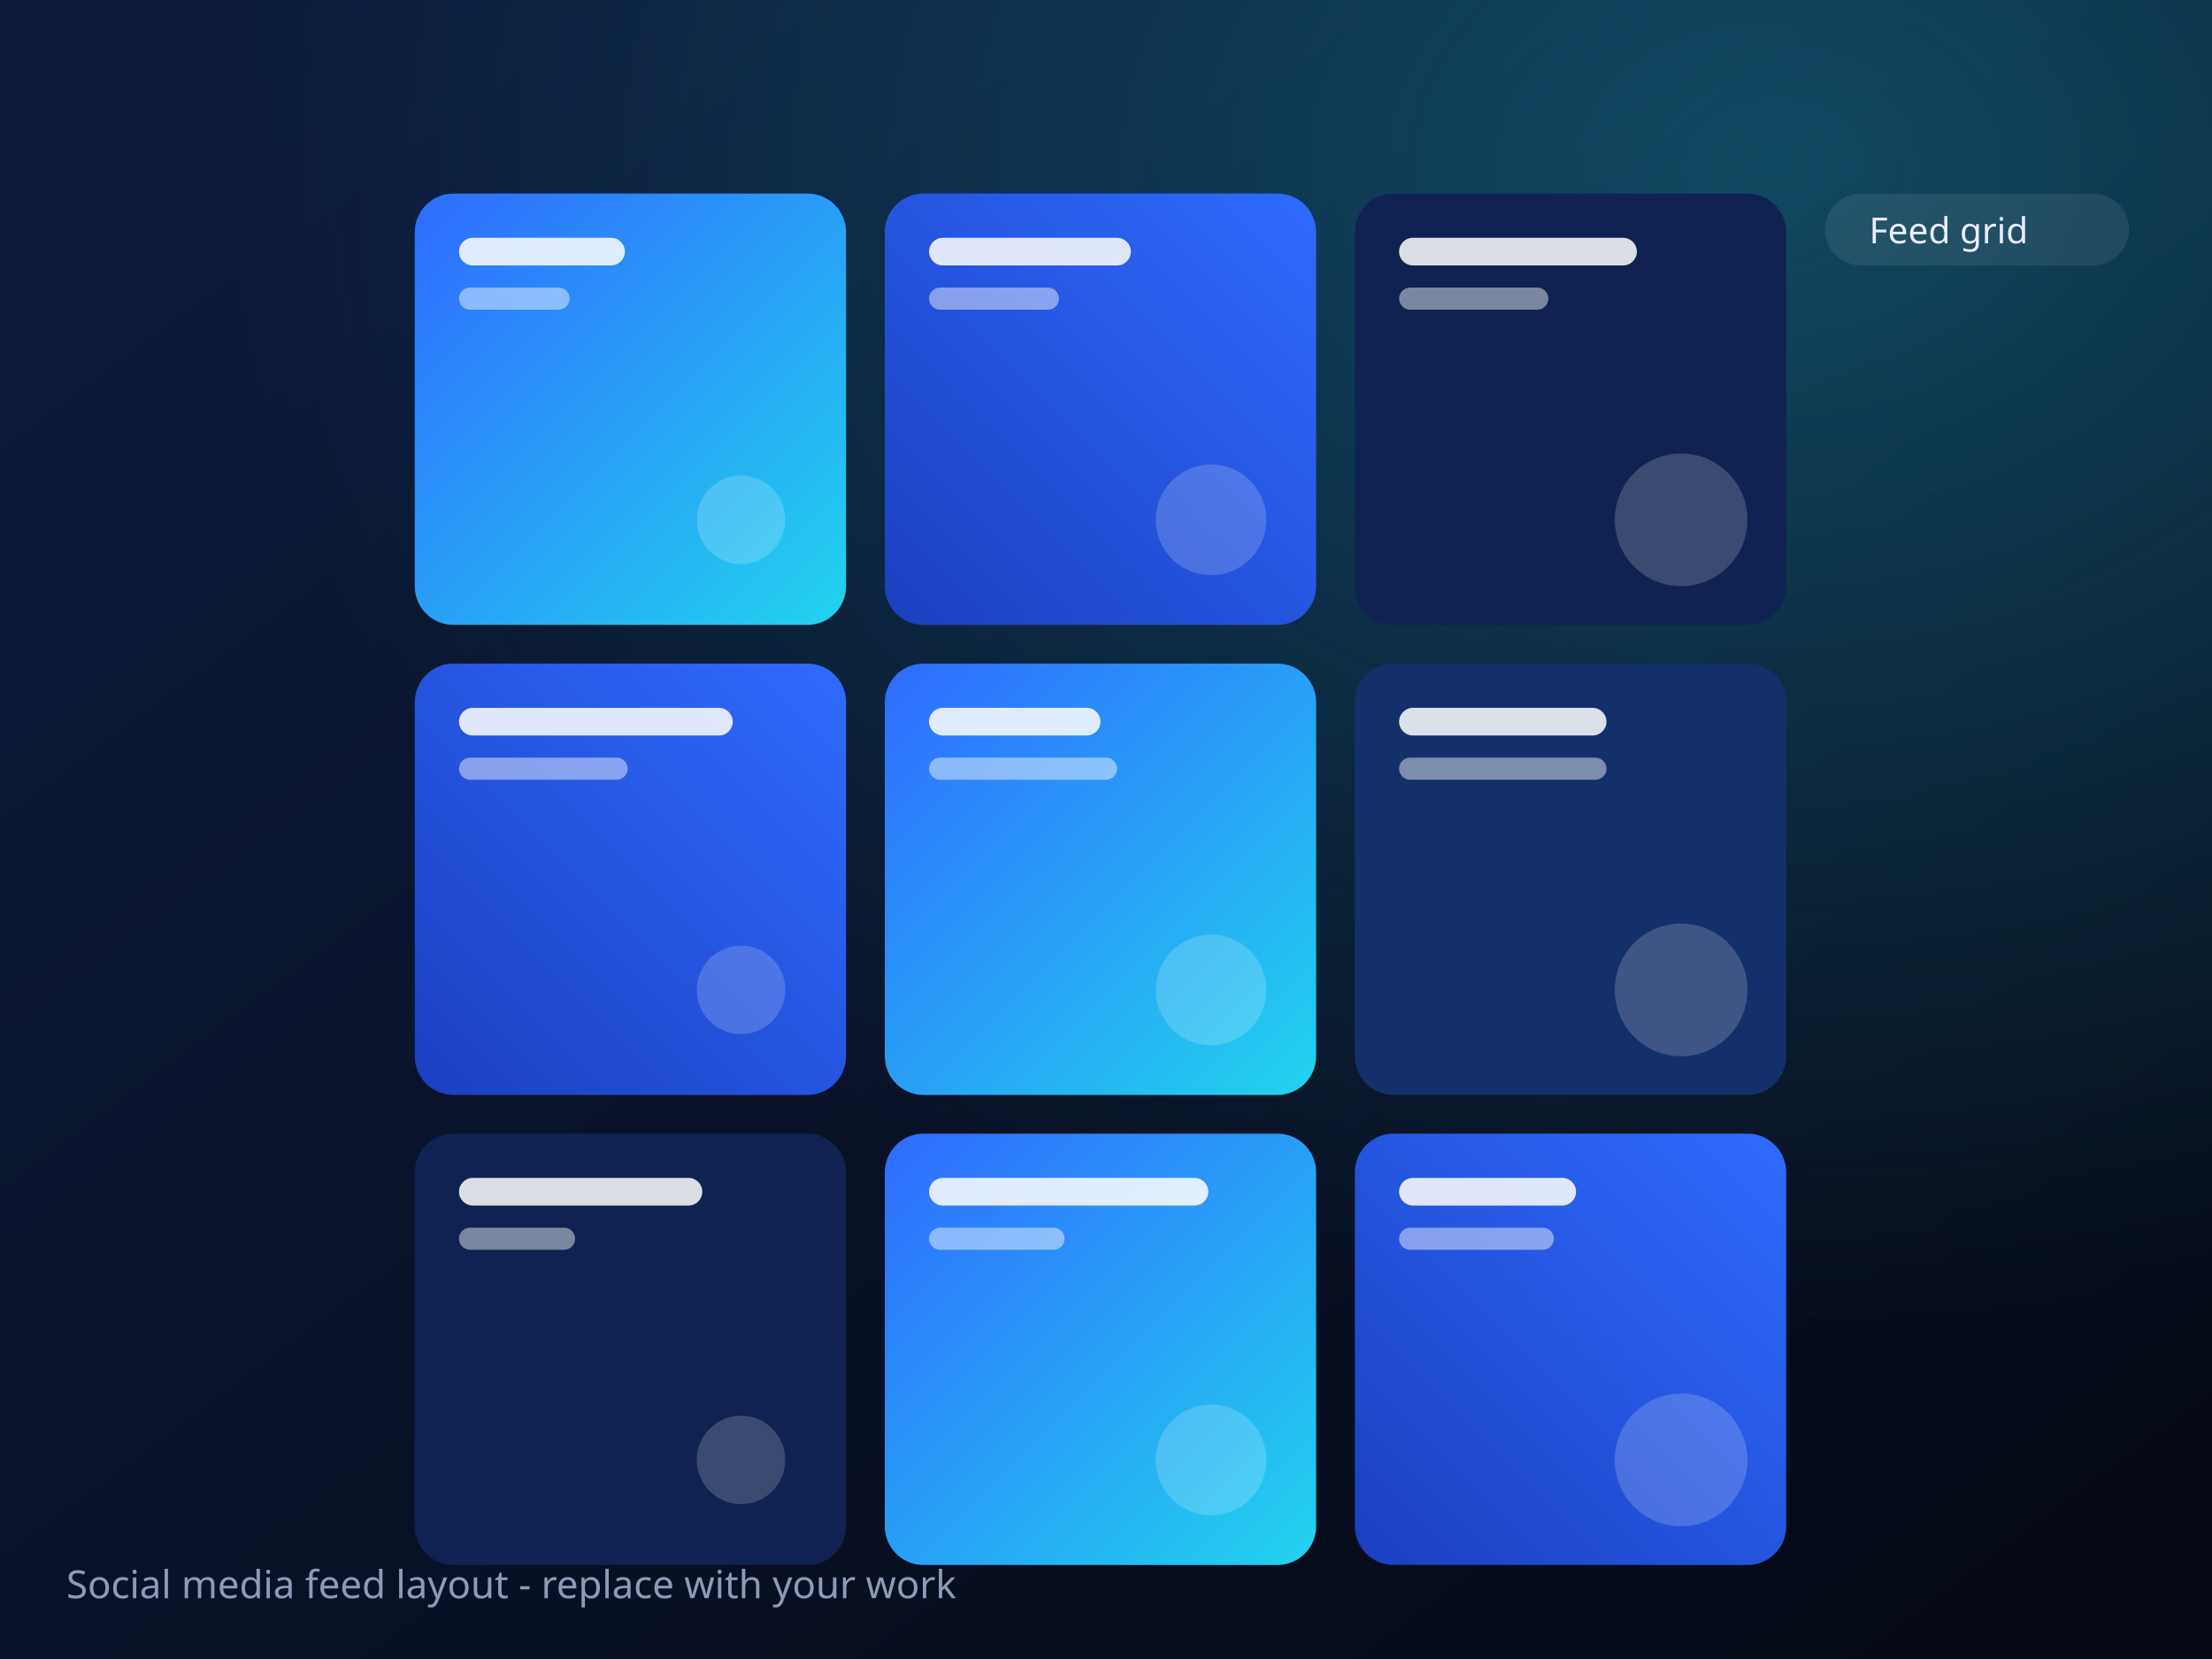
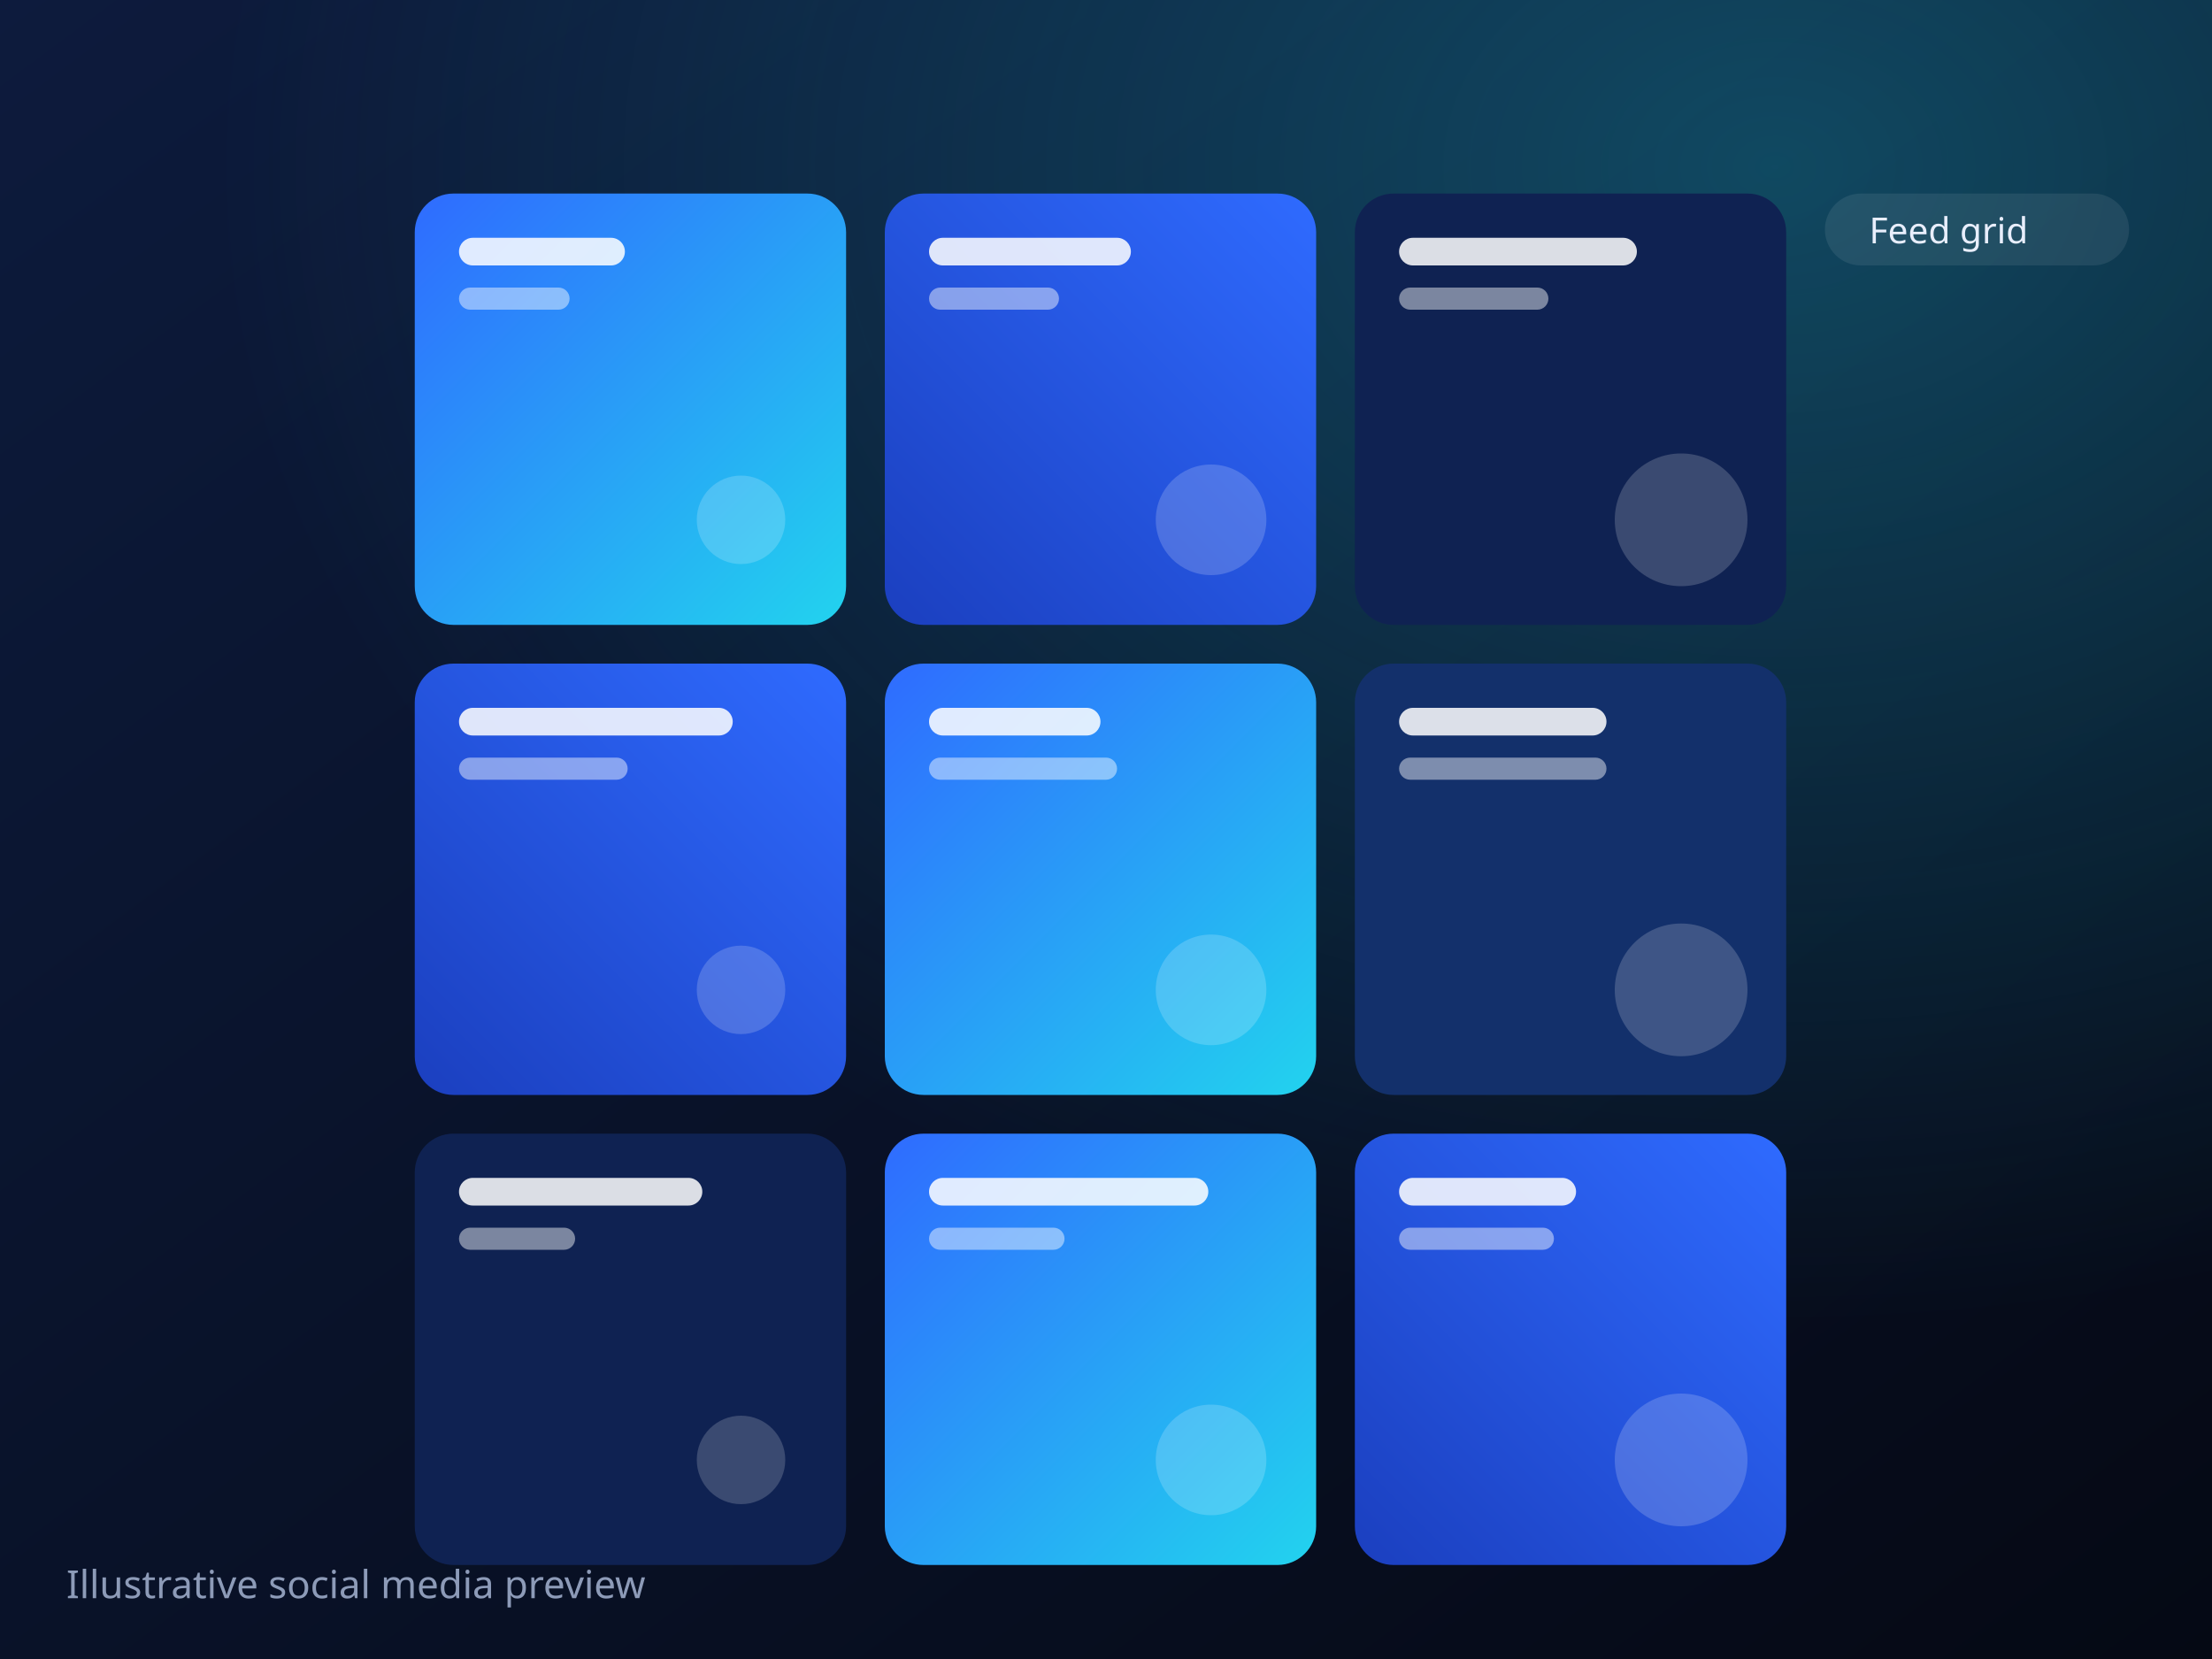
- <svg xmlns="http://www.w3.org/2000/svg" viewBox="0 0 800 600" role="img" aria-label="Social media feed layout">
+ <svg xmlns="http://www.w3.org/2000/svg" viewBox="0 0 800 600" role="img" aria-label="Illustrative social media content preview">
  <defs>
    <linearGradient id="bg" x1="0" y1="0" x2="1" y2="1">
      <stop offset="0" stop-color="#0d1b3d" />
      <stop offset="1" stop-color="#050914" />
    </linearGradient>
    <linearGradient id="ac" x1="0" y1="0" x2="1" y2="1">
      <stop offset="0" stop-color="#2f6bff" />
      <stop offset="1" stop-color="#22d3ee" />
    </linearGradient>
    <linearGradient id="ac2" x1="0" y1="1" x2="1" y2="0">
      <stop offset="0" stop-color="#1b3fbf" />
      <stop offset="1" stop-color="#2f6bff" />
    </linearGradient>
    <radialGradient id="gl" cx=".8" cy=".1" r=".7">
      <stop offset="0" stop-color="#22d3ee" stop-opacity=".28" />
      <stop offset="1" stop-color="#22d3ee" stop-opacity="0" />
    </radialGradient>
  </defs>
  <rect width="800" height="600" fill="url(#bg)" />
  <rect width="800" height="600" fill="url(#gl)" />
  <rect x="150" y="70" width="156" height="156" rx="14" fill="url(#ac)" />
  <rect x="166" y="86" width="60" height="10" rx="5" fill="#fff" fill-opacity=".85" />
  <rect x="166" y="104" width="40" height="8" rx="4" fill="#fff" fill-opacity=".45" />
  <circle cx="268" cy="188" r="16" fill="#fff" fill-opacity=".18" />
  <rect x="320" y="70" width="156" height="156" rx="14" fill="url(#ac2)" />
  <rect x="336" y="86" width="73" height="10" rx="5" fill="#fff" fill-opacity=".85" />
  <rect x="336" y="104" width="47" height="8" rx="4" fill="#fff" fill-opacity=".45" />
  <circle cx="438" cy="188" r="20" fill="#fff" fill-opacity=".18" />
  <rect x="490" y="70" width="156" height="156" rx="14" fill="#0f2252" />
  <rect x="506" y="86" width="86" height="10" rx="5" fill="#fff" fill-opacity=".85" />
  <rect x="506" y="104" width="54" height="8" rx="4" fill="#fff" fill-opacity=".45" />
  <circle cx="608" cy="188" r="24" fill="#fff" fill-opacity=".18" />
  <rect x="150" y="240" width="156" height="156" rx="14" fill="url(#ac2)" />
  <rect x="166" y="256" width="99" height="10" rx="5" fill="#fff" fill-opacity=".85" />
  <rect x="166" y="274" width="61" height="8" rx="4" fill="#fff" fill-opacity=".45" />
  <circle cx="268" cy="358" r="16" fill="#fff" fill-opacity=".18" />
  <rect x="320" y="240" width="156" height="156" rx="14" fill="url(#ac)" />
  <rect x="336" y="256" width="62" height="10" rx="5" fill="#fff" fill-opacity=".85" />
  <rect x="336" y="274" width="68" height="8" rx="4" fill="#fff" fill-opacity=".45" />
  <circle cx="438" cy="358" r="20" fill="#fff" fill-opacity=".18" />
  <rect x="490" y="240" width="156" height="156" rx="14" fill="#13306b" />
  <rect x="506" y="256" width="75" height="10" rx="5" fill="#fff" fill-opacity=".85" />
  <rect x="506" y="274" width="75" height="8" rx="4" fill="#fff" fill-opacity=".45" />
  <circle cx="608" cy="358" r="24" fill="#fff" fill-opacity=".18" />
  <rect x="150" y="410" width="156" height="156" rx="14" fill="#0f2252" />
  <rect x="166" y="426" width="88" height="10" rx="5" fill="#fff" fill-opacity=".85" />
  <rect x="166" y="444" width="42" height="8" rx="4" fill="#fff" fill-opacity=".45" />
  <circle cx="268" cy="528" r="16" fill="#fff" fill-opacity=".18" />
  <rect x="320" y="410" width="156" height="156" rx="14" fill="url(#ac)" />
  <rect x="336" y="426" width="101" height="10" rx="5" fill="#fff" fill-opacity=".85" />
  <rect x="336" y="444" width="49" height="8" rx="4" fill="#fff" fill-opacity=".45" />
  <circle cx="438" cy="528" r="20" fill="#fff" fill-opacity=".18" />
  <rect x="490" y="410" width="156" height="156" rx="14" fill="url(#ac2)" />
  <rect x="506" y="426" width="64" height="10" rx="5" fill="#fff" fill-opacity=".85" />
  <rect x="506" y="444" width="56" height="8" rx="4" fill="#fff" fill-opacity=".45" />
  <circle cx="608" cy="528" r="24" fill="#fff" fill-opacity=".18" />
  <rect x="660" y="70" width="110" height="26" rx="13" fill="#fff" fill-opacity=".08" />
  <text x="676" y="88" font-family="sans-serif" font-size="13" fill="#e8eefc">Feed grid</text>
-   <text x="24" y="578" font-family="sans-serif" font-size="14" fill="#8d9bb8">Social media feed layout - replace with your work</text>
+   <text x="24" y="578" font-family="sans-serif" font-size="14" fill="#8d9bb8">Illustrative social media preview</text>
</svg>
